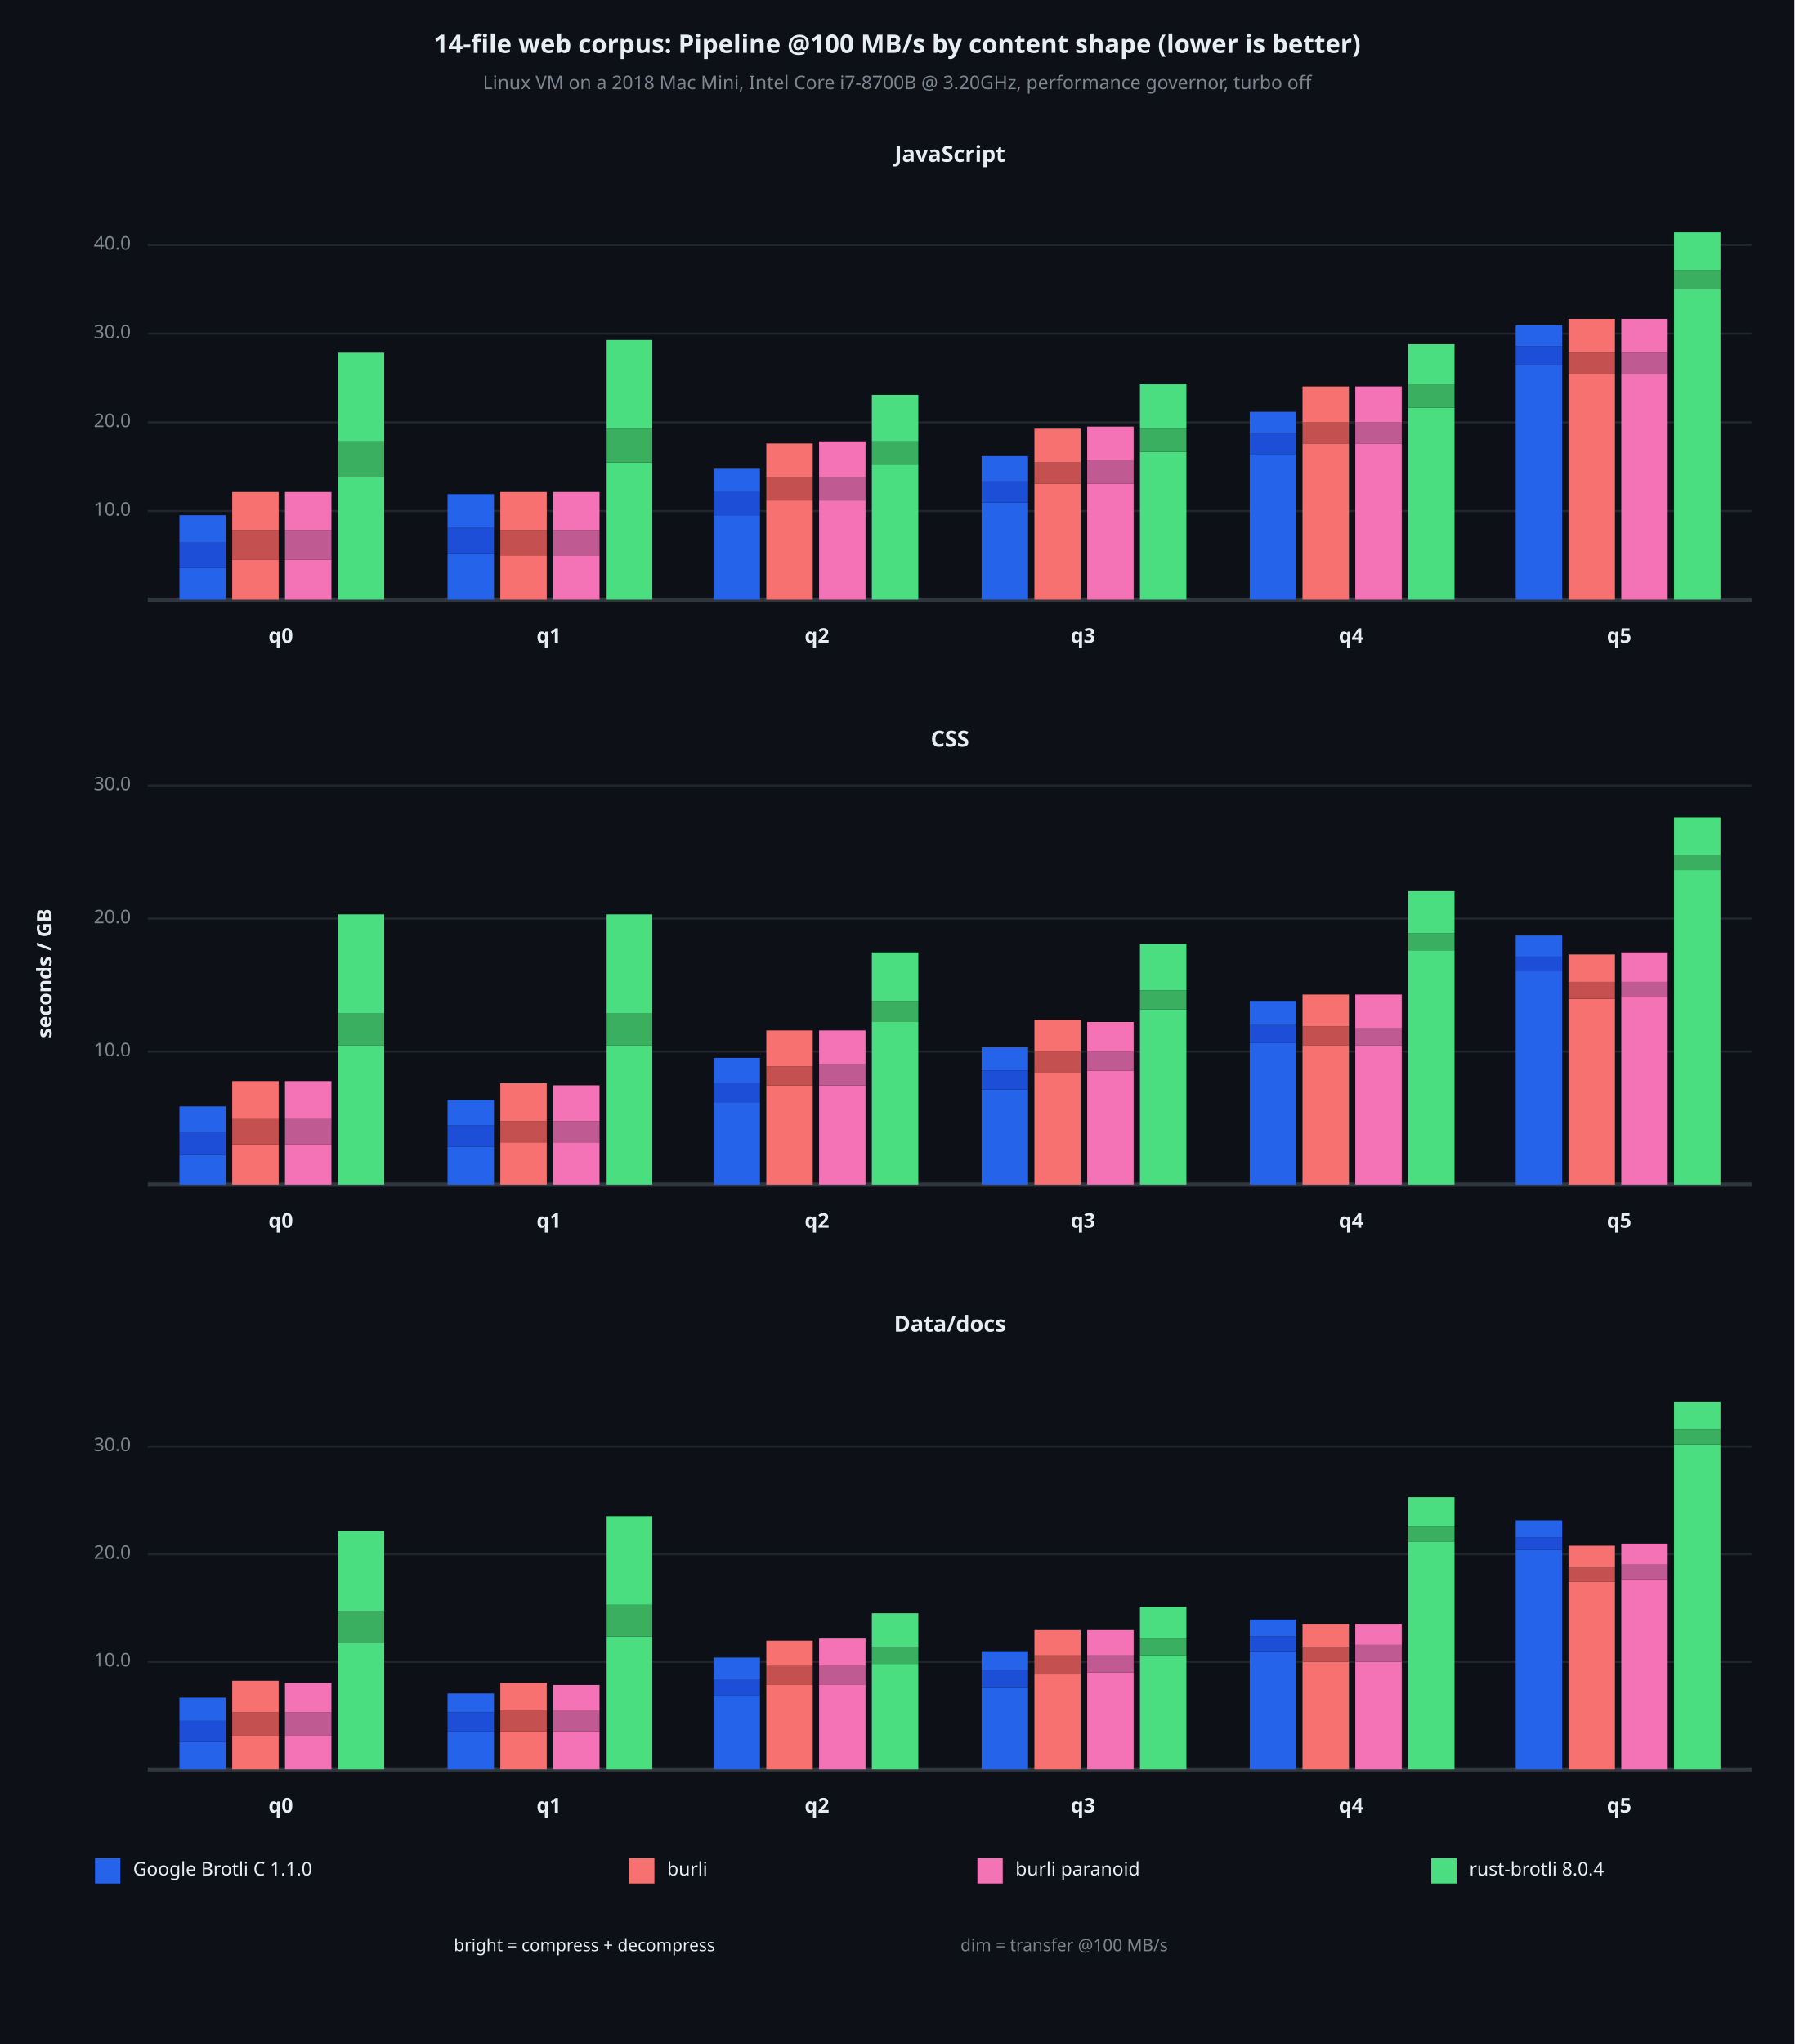
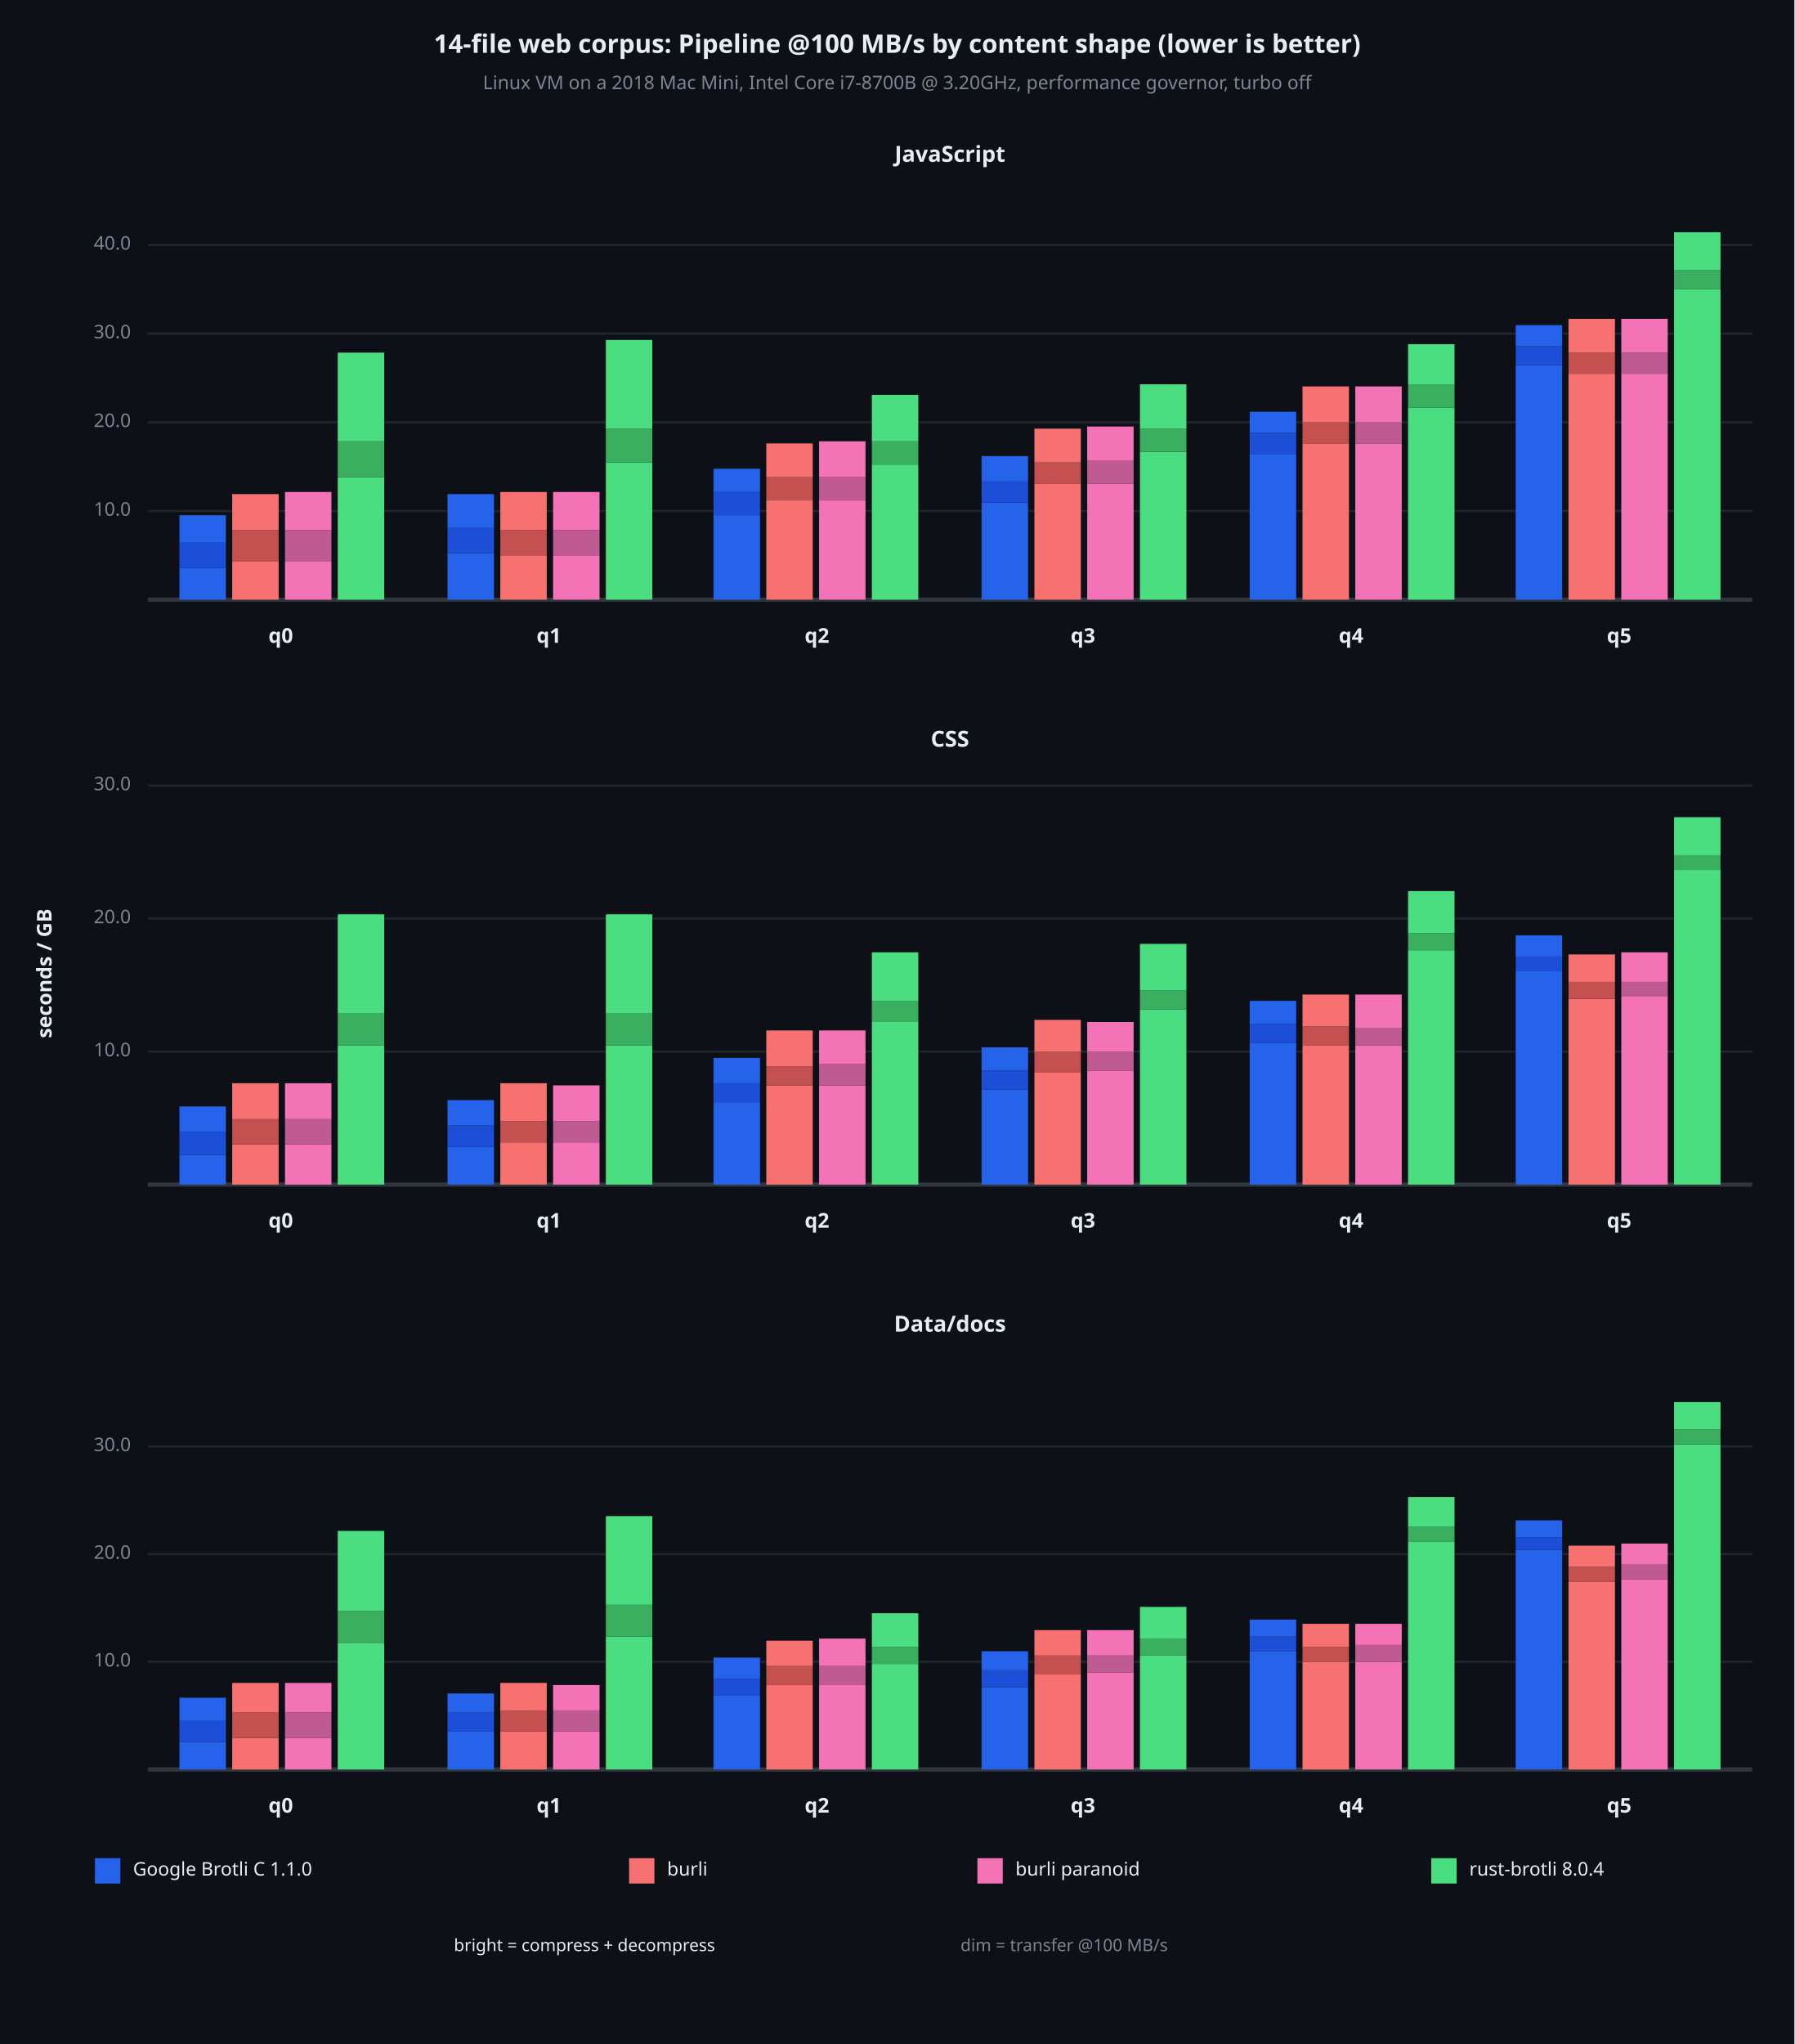
<svg xmlns="http://www.w3.org/2000/svg" viewBox="0 0 850 968" font-family="system-ui, -apple-system, sans-serif">
  <rect x="0" y="0" width="850" height="968" opacity="1" fill="#0D1117" stroke="none" />
  <text x="425" y="22" dy="0.5ex" text-anchor="middle" font-family="sans-serif" font-size="12.097" opacity="1" fill="#E6EDF3" font-weight="bold">
14-file web corpus: Pipeline @100 MB/s by content shape (lower is better)
</text>
  <text x="425" y="40" dy="0.5ex" text-anchor="middle" font-family="sans-serif" font-size="8.871" opacity="1" fill="#7D8590">
Linux VM on a 2018 Mac Mini, Intel Core i7-8700B @ 3.20GHz, performance governor, turbo off
</text>
  <text x="22" y="461" dy="0.5ex" text-anchor="middle" font-family="sans-serif" font-size="9.677" opacity="1" fill="#E6EDF3" font-weight="bold" transform="rotate(270, 22, 461)">
seconds / GB
</text>
  <text x="450" y="74" dy="0.5ex" text-anchor="middle" font-family="sans-serif" font-size="10.484" opacity="1" fill="#E6EDF3" font-weight="bold">
JavaScript
</text>
  <polyline fill="none" opacity="1" stroke="#21262D" stroke-width="1" points="70,242 830,242 " />
  <text x="62" y="242" dy="0.5ex" text-anchor="end" font-family="sans-serif" font-size="8.871" opacity="1" fill="#7D8590">
10.0
</text>
  <polyline fill="none" opacity="1" stroke="#21262D" stroke-width="1" points="70,200 830,200 " />
  <text x="62" y="200" dy="0.5ex" text-anchor="end" font-family="sans-serif" font-size="8.871" opacity="1" fill="#7D8590">
20.0
</text>
  <polyline fill="none" opacity="1" stroke="#21262D" stroke-width="1" points="70,158 830,158 " />
  <text x="62" y="158" dy="0.5ex" text-anchor="end" font-family="sans-serif" font-size="8.871" opacity="1" fill="#7D8590">
30.0
</text>
  <polyline fill="none" opacity="1" stroke="#21262D" stroke-width="1" points="70,116 830,116 " />
  <text x="62" y="116" dy="0.5ex" text-anchor="end" font-family="sans-serif" font-size="8.871" opacity="1" fill="#7D8590">
40.0
</text>
  <polyline fill="none" opacity="1" stroke="#30363D" stroke-width="2" points="70,284 830,284 " />
  <rect x="85" y="269" width="22" height="15" opacity="1" fill="#2563EB" stroke="none" />
  <rect x="85" y="257" width="22" height="12" opacity="1" fill="#1D4ED8" stroke="none" />
  <rect x="85" y="244" width="22" height="13" opacity="1" fill="#2563EB" stroke="none" />
-   <rect x="110" y="265" width="22" height="19" opacity="1" fill="#F87171" stroke="none" />
-   <rect x="110" y="251" width="22" height="14" opacity="1" fill="#C45050" stroke="none" />
-   <rect x="110" y="233" width="22" height="18" opacity="1" fill="#F87171" stroke="none" />
-   <rect x="135" y="265" width="22" height="19" opacity="1" fill="#F472B6" stroke="none" />
-   <rect x="135" y="251" width="22" height="14" opacity="1" fill="#C05A92" stroke="none" />
+   <rect x="110" y="266" width="22" height="18" opacity="1" fill="#F87171" stroke="none" />
+   <rect x="110" y="251" width="22" height="15" opacity="1" fill="#C45050" stroke="none" />
+   <rect x="110" y="234" width="22" height="17" opacity="1" fill="#F87171" stroke="none" />
+   <rect x="135" y="266" width="22" height="18" opacity="1" fill="#F472B6" stroke="none" />
+   <rect x="135" y="251" width="22" height="15" opacity="1" fill="#C05A92" stroke="none" />
  <rect x="135" y="233" width="22" height="18" opacity="1" fill="#F472B6" stroke="none" />
  <rect x="160" y="226" width="22" height="58" opacity="1" fill="#4ADE80" stroke="none" />
  <rect x="160" y="209" width="22" height="17" opacity="1" fill="#3AAF60" stroke="none" />
  <rect x="160" y="167" width="22" height="42" opacity="1" fill="#4ADE80" stroke="none" />
  <text x="133" y="302" dy="0.5ex" text-anchor="middle" font-family="sans-serif" font-size="9.677" opacity="1" fill="#E6EDF3" font-weight="bold">
q0
</text>
  <rect x="212" y="262" width="22" height="22" opacity="1" fill="#2563EB" stroke="none" />
  <rect x="212" y="250" width="22" height="12" opacity="1" fill="#1D4ED8" stroke="none" />
  <rect x="212" y="234" width="22" height="16" opacity="1" fill="#2563EB" stroke="none" />
  <rect x="237" y="263" width="22" height="21" opacity="1" fill="#F87171" stroke="none" />
  <rect x="237" y="251" width="22" height="12" opacity="1" fill="#C45050" stroke="none" />
  <rect x="237" y="233" width="22" height="18" opacity="1" fill="#F87171" stroke="none" />
  <rect x="262" y="263" width="22" height="21" opacity="1" fill="#F472B6" stroke="none" />
  <rect x="262" y="251" width="22" height="12" opacity="1" fill="#C05A92" stroke="none" />
  <rect x="262" y="233" width="22" height="18" opacity="1" fill="#F472B6" stroke="none" />
  <rect x="287" y="219" width="22" height="65" opacity="1" fill="#4ADE80" stroke="none" />
  <rect x="287" y="203" width="22" height="16" opacity="1" fill="#3AAF60" stroke="none" />
  <rect x="287" y="161" width="22" height="42" opacity="1" fill="#4ADE80" stroke="none" />
  <text x="260" y="302" dy="0.5ex" text-anchor="middle" font-family="sans-serif" font-size="9.677" opacity="1" fill="#E6EDF3" font-weight="bold">
q1
</text>
  <rect x="338" y="244" width="22" height="40" opacity="1" fill="#2563EB" stroke="none" />
  <rect x="338" y="233" width="22" height="11" opacity="1" fill="#1D4ED8" stroke="none" />
  <rect x="338" y="222" width="22" height="11" opacity="1" fill="#2563EB" stroke="none" />
  <rect x="363" y="237" width="22" height="47" opacity="1" fill="#F87171" stroke="none" />
  <rect x="363" y="226" width="22" height="11" opacity="1" fill="#C45050" stroke="none" />
  <rect x="363" y="210" width="22" height="16" opacity="1" fill="#F87171" stroke="none" />
  <rect x="388" y="237" width="22" height="47" opacity="1" fill="#F472B6" stroke="none" />
  <rect x="388" y="226" width="22" height="11" opacity="1" fill="#C05A92" stroke="none" />
  <rect x="388" y="209" width="22" height="17" opacity="1" fill="#F472B6" stroke="none" />
  <rect x="413" y="220" width="22" height="64" opacity="1" fill="#4ADE80" stroke="none" />
  <rect x="413" y="209" width="22" height="11" opacity="1" fill="#3AAF60" stroke="none" />
  <rect x="413" y="187" width="22" height="22" opacity="1" fill="#4ADE80" stroke="none" />
  <text x="387" y="302" dy="0.5ex" text-anchor="middle" font-family="sans-serif" font-size="9.677" opacity="1" fill="#E6EDF3" font-weight="bold">
q2
</text>
  <rect x="465" y="238" width="22" height="46" opacity="1" fill="#2563EB" stroke="none" />
  <rect x="465" y="228" width="22" height="10" opacity="1" fill="#1D4ED8" stroke="none" />
  <rect x="465" y="216" width="22" height="12" opacity="1" fill="#2563EB" stroke="none" />
  <rect x="490" y="229" width="22" height="55" opacity="1" fill="#F87171" stroke="none" />
  <rect x="490" y="219" width="22" height="10" opacity="1" fill="#C45050" stroke="none" />
  <rect x="490" y="203" width="22" height="16" opacity="1" fill="#F87171" stroke="none" />
  <rect x="515" y="229" width="22" height="55" opacity="1" fill="#F472B6" stroke="none" />
  <rect x="515" y="218" width="22" height="11" opacity="1" fill="#C05A92" stroke="none" />
  <rect x="515" y="202" width="22" height="16" opacity="1" fill="#F472B6" stroke="none" />
  <rect x="540" y="214" width="22" height="70" opacity="1" fill="#4ADE80" stroke="none" />
  <rect x="540" y="203" width="22" height="11" opacity="1" fill="#3AAF60" stroke="none" />
  <rect x="540" y="182" width="22" height="21" opacity="1" fill="#4ADE80" stroke="none" />
  <text x="513" y="302" dy="0.5ex" text-anchor="middle" font-family="sans-serif" font-size="9.677" opacity="1" fill="#E6EDF3" font-weight="bold">
q3
</text>
  <rect x="592" y="215" width="22" height="69" opacity="1" fill="#2563EB" stroke="none" />
  <rect x="592" y="205" width="22" height="10" opacity="1" fill="#1D4ED8" stroke="none" />
  <rect x="592" y="195" width="22" height="10" opacity="1" fill="#2563EB" stroke="none" />
  <rect x="617" y="210" width="22" height="74" opacity="1" fill="#F87171" stroke="none" />
  <rect x="617" y="200" width="22" height="10" opacity="1" fill="#C45050" stroke="none" />
  <rect x="617" y="183" width="22" height="17" opacity="1" fill="#F87171" stroke="none" />
  <rect x="642" y="210" width="22" height="74" opacity="1" fill="#F472B6" stroke="none" />
  <rect x="642" y="200" width="22" height="10" opacity="1" fill="#C05A92" stroke="none" />
  <rect x="642" y="183" width="22" height="17" opacity="1" fill="#F472B6" stroke="none" />
  <rect x="667" y="193" width="22" height="91" opacity="1" fill="#4ADE80" stroke="none" />
  <rect x="667" y="182" width="22" height="11" opacity="1" fill="#3AAF60" stroke="none" />
  <rect x="667" y="163" width="22" height="19" opacity="1" fill="#4ADE80" stroke="none" />
  <text x="640" y="302" dy="0.5ex" text-anchor="middle" font-family="sans-serif" font-size="9.677" opacity="1" fill="#E6EDF3" font-weight="bold">
q4
</text>
  <rect x="718" y="173" width="22" height="111" opacity="1" fill="#2563EB" stroke="none" />
  <rect x="718" y="164" width="22" height="9" opacity="1" fill="#1D4ED8" stroke="none" />
  <rect x="718" y="154" width="22" height="10" opacity="1" fill="#2563EB" stroke="none" />
  <rect x="743" y="177" width="22" height="107" opacity="1" fill="#F87171" stroke="none" />
  <rect x="743" y="167" width="22" height="10" opacity="1" fill="#C45050" stroke="none" />
  <rect x="743" y="151" width="22" height="16" opacity="1" fill="#F87171" stroke="none" />
  <rect x="768" y="177" width="22" height="107" opacity="1" fill="#F472B6" stroke="none" />
  <rect x="768" y="167" width="22" height="10" opacity="1" fill="#C05A92" stroke="none" />
  <rect x="768" y="151" width="22" height="16" opacity="1" fill="#F472B6" stroke="none" />
  <rect x="793" y="137" width="22" height="147" opacity="1" fill="#4ADE80" stroke="none" />
  <rect x="793" y="128" width="22" height="9" opacity="1" fill="#3AAF60" stroke="none" />
  <rect x="793" y="110" width="22" height="18" opacity="1" fill="#4ADE80" stroke="none" />
  <text x="767" y="302" dy="0.5ex" text-anchor="middle" font-family="sans-serif" font-size="9.677" opacity="1" fill="#E6EDF3" font-weight="bold">
q5
</text>
  <text x="450" y="351" dy="0.5ex" text-anchor="middle" font-family="sans-serif" font-size="10.484" opacity="1" fill="#E6EDF3" font-weight="bold">
CSS
</text>
  <polyline fill="none" opacity="1" stroke="#21262D" stroke-width="1" points="70,498 830,498 " />
  <text x="62" y="498" dy="0.5ex" text-anchor="end" font-family="sans-serif" font-size="8.871" opacity="1" fill="#7D8590">
10.0
</text>
  <polyline fill="none" opacity="1" stroke="#21262D" stroke-width="1" points="70,435 830,435 " />
  <text x="62" y="435" dy="0.5ex" text-anchor="end" font-family="sans-serif" font-size="8.871" opacity="1" fill="#7D8590">
20.0
</text>
  <polyline fill="none" opacity="1" stroke="#21262D" stroke-width="1" points="70,372 830,372 " />
  <text x="62" y="372" dy="0.5ex" text-anchor="end" font-family="sans-serif" font-size="8.871" opacity="1" fill="#7D8590">
30.0
</text>
  <polyline fill="none" opacity="1" stroke="#30363D" stroke-width="2" points="70,561 830,561 " />
  <rect x="85" y="547" width="22" height="14" opacity="1" fill="#2563EB" stroke="none" />
  <rect x="85" y="536" width="22" height="11" opacity="1" fill="#1D4ED8" stroke="none" />
  <rect x="85" y="524" width="22" height="12" opacity="1" fill="#2563EB" stroke="none" />
  <rect x="110" y="542" width="22" height="19" opacity="1" fill="#F87171" stroke="none" />
  <rect x="110" y="530" width="22" height="12" opacity="1" fill="#C45050" stroke="none" />
-   <rect x="110" y="512" width="22" height="18" opacity="1" fill="#F87171" stroke="none" />
+   <rect x="110" y="513" width="22" height="17" opacity="1" fill="#F87171" stroke="none" />
  <rect x="135" y="542" width="22" height="19" opacity="1" fill="#F472B6" stroke="none" />
  <rect x="135" y="530" width="22" height="12" opacity="1" fill="#C05A92" stroke="none" />
-   <rect x="135" y="512" width="22" height="18" opacity="1" fill="#F472B6" stroke="none" />
+   <rect x="135" y="513" width="22" height="17" opacity="1" fill="#F472B6" stroke="none" />
  <rect x="160" y="495" width="22" height="66" opacity="1" fill="#4ADE80" stroke="none" />
  <rect x="160" y="480" width="22" height="15" opacity="1" fill="#3AAF60" stroke="none" />
  <rect x="160" y="433" width="22" height="47" opacity="1" fill="#4ADE80" stroke="none" />
  <text x="133" y="579" dy="0.5ex" text-anchor="middle" font-family="sans-serif" font-size="9.677" opacity="1" fill="#E6EDF3" font-weight="bold">
q0
</text>
  <rect x="212" y="543" width="22" height="18" opacity="1" fill="#2563EB" stroke="none" />
  <rect x="212" y="533" width="22" height="10" opacity="1" fill="#1D4ED8" stroke="none" />
  <rect x="212" y="521" width="22" height="12" opacity="1" fill="#2563EB" stroke="none" />
  <rect x="237" y="541" width="22" height="20" opacity="1" fill="#F87171" stroke="none" />
  <rect x="237" y="531" width="22" height="10" opacity="1" fill="#C45050" stroke="none" />
  <rect x="237" y="513" width="22" height="18" opacity="1" fill="#F87171" stroke="none" />
  <rect x="262" y="541" width="22" height="20" opacity="1" fill="#F472B6" stroke="none" />
  <rect x="262" y="531" width="22" height="10" opacity="1" fill="#C05A92" stroke="none" />
  <rect x="262" y="514" width="22" height="17" opacity="1" fill="#F472B6" stroke="none" />
  <rect x="287" y="495" width="22" height="66" opacity="1" fill="#4ADE80" stroke="none" />
  <rect x="287" y="480" width="22" height="15" opacity="1" fill="#3AAF60" stroke="none" />
  <rect x="287" y="433" width="22" height="47" opacity="1" fill="#4ADE80" stroke="none" />
  <text x="260" y="579" dy="0.5ex" text-anchor="middle" font-family="sans-serif" font-size="9.677" opacity="1" fill="#E6EDF3" font-weight="bold">
q1
</text>
  <rect x="338" y="522" width="22" height="39" opacity="1" fill="#2563EB" stroke="none" />
  <rect x="338" y="513" width="22" height="9" opacity="1" fill="#1D4ED8" stroke="none" />
  <rect x="338" y="501" width="22" height="12" opacity="1" fill="#2563EB" stroke="none" />
  <rect x="363" y="514" width="22" height="47" opacity="1" fill="#F87171" stroke="none" />
  <rect x="363" y="505" width="22" height="9" opacity="1" fill="#C45050" stroke="none" />
  <rect x="363" y="488" width="22" height="17" opacity="1" fill="#F87171" stroke="none" />
  <rect x="388" y="514" width="22" height="47" opacity="1" fill="#F472B6" stroke="none" />
  <rect x="388" y="504" width="22" height="10" opacity="1" fill="#C05A92" stroke="none" />
  <rect x="388" y="488" width="22" height="16" opacity="1" fill="#F472B6" stroke="none" />
  <rect x="413" y="484" width="22" height="77" opacity="1" fill="#4ADE80" stroke="none" />
  <rect x="413" y="474" width="22" height="10" opacity="1" fill="#3AAF60" stroke="none" />
  <rect x="413" y="451" width="22" height="23" opacity="1" fill="#4ADE80" stroke="none" />
  <text x="387" y="579" dy="0.5ex" text-anchor="middle" font-family="sans-serif" font-size="9.677" opacity="1" fill="#E6EDF3" font-weight="bold">
q2
</text>
  <rect x="465" y="516" width="22" height="45" opacity="1" fill="#2563EB" stroke="none" />
  <rect x="465" y="507" width="22" height="9" opacity="1" fill="#1D4ED8" stroke="none" />
  <rect x="465" y="496" width="22" height="11" opacity="1" fill="#2563EB" stroke="none" />
  <rect x="490" y="508" width="22" height="53" opacity="1" fill="#F87171" stroke="none" />
  <rect x="490" y="498" width="22" height="10" opacity="1" fill="#C45050" stroke="none" />
  <rect x="490" y="483" width="22" height="15" opacity="1" fill="#F87171" stroke="none" />
  <rect x="515" y="507" width="22" height="54" opacity="1" fill="#F472B6" stroke="none" />
  <rect x="515" y="498" width="22" height="9" opacity="1" fill="#C05A92" stroke="none" />
  <rect x="515" y="484" width="22" height="14" opacity="1" fill="#F472B6" stroke="none" />
  <rect x="540" y="478" width="22" height="83" opacity="1" fill="#4ADE80" stroke="none" />
  <rect x="540" y="469" width="22" height="9" opacity="1" fill="#3AAF60" stroke="none" />
  <rect x="540" y="447" width="22" height="22" opacity="1" fill="#4ADE80" stroke="none" />
  <text x="513" y="579" dy="0.5ex" text-anchor="middle" font-family="sans-serif" font-size="9.677" opacity="1" fill="#E6EDF3" font-weight="bold">
q3
</text>
  <rect x="592" y="494" width="22" height="67" opacity="1" fill="#2563EB" stroke="none" />
  <rect x="592" y="485" width="22" height="9" opacity="1" fill="#1D4ED8" stroke="none" />
  <rect x="592" y="474" width="22" height="11" opacity="1" fill="#2563EB" stroke="none" />
  <rect x="617" y="495" width="22" height="66" opacity="1" fill="#F87171" stroke="none" />
  <rect x="617" y="486" width="22" height="9" opacity="1" fill="#C45050" stroke="none" />
  <rect x="617" y="471" width="22" height="15" opacity="1" fill="#F87171" stroke="none" />
  <rect x="642" y="495" width="22" height="66" opacity="1" fill="#F472B6" stroke="none" />
  <rect x="642" y="487" width="22" height="8" opacity="1" fill="#C05A92" stroke="none" />
  <rect x="642" y="471" width="22" height="16" opacity="1" fill="#F472B6" stroke="none" />
  <rect x="667" y="450" width="22" height="111" opacity="1" fill="#4ADE80" stroke="none" />
  <rect x="667" y="442" width="22" height="8" opacity="1" fill="#3AAF60" stroke="none" />
  <rect x="667" y="422" width="22" height="20" opacity="1" fill="#4ADE80" stroke="none" />
  <text x="640" y="579" dy="0.5ex" text-anchor="middle" font-family="sans-serif" font-size="9.677" opacity="1" fill="#E6EDF3" font-weight="bold">
q4
</text>
  <rect x="718" y="460" width="22" height="101" opacity="1" fill="#2563EB" stroke="none" />
  <rect x="718" y="453" width="22" height="7" opacity="1" fill="#1D4ED8" stroke="none" />
  <rect x="718" y="443" width="22" height="10" opacity="1" fill="#2563EB" stroke="none" />
  <rect x="743" y="473" width="22" height="88" opacity="1" fill="#F87171" stroke="none" />
  <rect x="743" y="465" width="22" height="8" opacity="1" fill="#C45050" stroke="none" />
  <rect x="743" y="452" width="22" height="13" opacity="1" fill="#F87171" stroke="none" />
  <rect x="768" y="472" width="22" height="89" opacity="1" fill="#F472B6" stroke="none" />
  <rect x="768" y="465" width="22" height="7" opacity="1" fill="#C05A92" stroke="none" />
  <rect x="768" y="451" width="22" height="14" opacity="1" fill="#F472B6" stroke="none" />
  <rect x="793" y="412" width="22" height="149" opacity="1" fill="#4ADE80" stroke="none" />
  <rect x="793" y="405" width="22" height="7" opacity="1" fill="#3AAF60" stroke="none" />
  <rect x="793" y="387" width="22" height="18" opacity="1" fill="#4ADE80" stroke="none" />
  <text x="767" y="579" dy="0.5ex" text-anchor="middle" font-family="sans-serif" font-size="9.677" opacity="1" fill="#E6EDF3" font-weight="bold">
q5
</text>
  <text x="450" y="628" dy="0.5ex" text-anchor="middle" font-family="sans-serif" font-size="10.484" opacity="1" fill="#E6EDF3" font-weight="bold">
Data/docs
</text>
  <polyline fill="none" opacity="1" stroke="#21262D" stroke-width="1" points="70,787 830,787 " />
  <text x="62" y="787" dy="0.5ex" text-anchor="end" font-family="sans-serif" font-size="8.871" opacity="1" fill="#7D8590">
10.0
</text>
  <polyline fill="none" opacity="1" stroke="#21262D" stroke-width="1" points="70,736 830,736 " />
  <text x="62" y="736" dy="0.5ex" text-anchor="end" font-family="sans-serif" font-size="8.871" opacity="1" fill="#7D8590">
20.0
</text>
  <polyline fill="none" opacity="1" stroke="#21262D" stroke-width="1" points="70,685 830,685 " />
  <text x="62" y="685" dy="0.5ex" text-anchor="end" font-family="sans-serif" font-size="8.871" opacity="1" fill="#7D8590">
30.0
</text>
  <polyline fill="none" opacity="1" stroke="#30363D" stroke-width="2" points="70,838 830,838 " />
  <rect x="85" y="825" width="22" height="13" opacity="1" fill="#2563EB" stroke="none" />
  <rect x="85" y="815" width="22" height="10" opacity="1" fill="#1D4ED8" stroke="none" />
  <rect x="85" y="804" width="22" height="11" opacity="1" fill="#2563EB" stroke="none" />
-   <rect x="110" y="822" width="22" height="16" opacity="1" fill="#F87171" stroke="none" />
-   <rect x="110" y="811" width="22" height="11" opacity="1" fill="#C45050" stroke="none" />
-   <rect x="110" y="796" width="22" height="15" opacity="1" fill="#F87171" stroke="none" />
-   <rect x="135" y="822" width="22" height="16" opacity="1" fill="#F472B6" stroke="none" />
-   <rect x="135" y="811" width="22" height="11" opacity="1" fill="#C05A92" stroke="none" />
+   <rect x="110" y="823" width="22" height="15" opacity="1" fill="#F87171" stroke="none" />
+   <rect x="110" y="811" width="22" height="12" opacity="1" fill="#C45050" stroke="none" />
+   <rect x="110" y="797" width="22" height="14" opacity="1" fill="#F87171" stroke="none" />
+   <rect x="135" y="823" width="22" height="15" opacity="1" fill="#F472B6" stroke="none" />
+   <rect x="135" y="811" width="22" height="12" opacity="1" fill="#C05A92" stroke="none" />
  <rect x="135" y="797" width="22" height="14" opacity="1" fill="#F472B6" stroke="none" />
  <rect x="160" y="778" width="22" height="60" opacity="1" fill="#4ADE80" stroke="none" />
  <rect x="160" y="763" width="22" height="15" opacity="1" fill="#3AAF60" stroke="none" />
  <rect x="160" y="725" width="22" height="38" opacity="1" fill="#4ADE80" stroke="none" />
  <text x="133" y="856" dy="0.5ex" text-anchor="middle" font-family="sans-serif" font-size="9.677" opacity="1" fill="#E6EDF3" font-weight="bold">
q0
</text>
  <rect x="212" y="820" width="22" height="18" opacity="1" fill="#2563EB" stroke="none" />
  <rect x="212" y="811" width="22" height="9" opacity="1" fill="#1D4ED8" stroke="none" />
  <rect x="212" y="802" width="22" height="9" opacity="1" fill="#2563EB" stroke="none" />
  <rect x="237" y="820" width="22" height="18" opacity="1" fill="#F87171" stroke="none" />
  <rect x="237" y="810" width="22" height="10" opacity="1" fill="#C45050" stroke="none" />
  <rect x="237" y="797" width="22" height="13" opacity="1" fill="#F87171" stroke="none" />
  <rect x="262" y="820" width="22" height="18" opacity="1" fill="#F472B6" stroke="none" />
  <rect x="262" y="810" width="22" height="10" opacity="1" fill="#C05A92" stroke="none" />
  <rect x="262" y="798" width="22" height="12" opacity="1" fill="#F472B6" stroke="none" />
  <rect x="287" y="775" width="22" height="63" opacity="1" fill="#4ADE80" stroke="none" />
  <rect x="287" y="760" width="22" height="15" opacity="1" fill="#3AAF60" stroke="none" />
  <rect x="287" y="718" width="22" height="42" opacity="1" fill="#4ADE80" stroke="none" />
  <text x="260" y="856" dy="0.5ex" text-anchor="middle" font-family="sans-serif" font-size="9.677" opacity="1" fill="#E6EDF3" font-weight="bold">
q1
</text>
  <rect x="338" y="803" width="22" height="35" opacity="1" fill="#2563EB" stroke="none" />
  <rect x="338" y="795" width="22" height="8" opacity="1" fill="#1D4ED8" stroke="none" />
  <rect x="338" y="785" width="22" height="10" opacity="1" fill="#2563EB" stroke="none" />
  <rect x="363" y="798" width="22" height="40" opacity="1" fill="#F87171" stroke="none" />
  <rect x="363" y="789" width="22" height="9" opacity="1" fill="#C45050" stroke="none" />
  <rect x="363" y="777" width="22" height="12" opacity="1" fill="#F87171" stroke="none" />
  <rect x="388" y="798" width="22" height="40" opacity="1" fill="#F472B6" stroke="none" />
  <rect x="388" y="789" width="22" height="9" opacity="1" fill="#C05A92" stroke="none" />
  <rect x="388" y="776" width="22" height="13" opacity="1" fill="#F472B6" stroke="none" />
  <rect x="413" y="788" width="22" height="50" opacity="1" fill="#4ADE80" stroke="none" />
  <rect x="413" y="780" width="22" height="8" opacity="1" fill="#3AAF60" stroke="none" />
  <rect x="413" y="764" width="22" height="16" opacity="1" fill="#4ADE80" stroke="none" />
  <text x="387" y="856" dy="0.5ex" text-anchor="middle" font-family="sans-serif" font-size="9.677" opacity="1" fill="#E6EDF3" font-weight="bold">
q2
</text>
  <rect x="465" y="799" width="22" height="39" opacity="1" fill="#2563EB" stroke="none" />
  <rect x="465" y="791" width="22" height="8" opacity="1" fill="#1D4ED8" stroke="none" />
  <rect x="465" y="782" width="22" height="9" opacity="1" fill="#2563EB" stroke="none" />
  <rect x="490" y="793" width="22" height="45" opacity="1" fill="#F87171" stroke="none" />
  <rect x="490" y="784" width="22" height="9" opacity="1" fill="#C45050" stroke="none" />
  <rect x="490" y="772" width="22" height="12" opacity="1" fill="#F87171" stroke="none" />
  <rect x="515" y="792" width="22" height="46" opacity="1" fill="#F472B6" stroke="none" />
  <rect x="515" y="784" width="22" height="8" opacity="1" fill="#C05A92" stroke="none" />
  <rect x="515" y="772" width="22" height="12" opacity="1" fill="#F472B6" stroke="none" />
  <rect x="540" y="784" width="22" height="54" opacity="1" fill="#4ADE80" stroke="none" />
  <rect x="540" y="776" width="22" height="8" opacity="1" fill="#3AAF60" stroke="none" />
  <rect x="540" y="761" width="22" height="15" opacity="1" fill="#4ADE80" stroke="none" />
  <text x="513" y="856" dy="0.5ex" text-anchor="middle" font-family="sans-serif" font-size="9.677" opacity="1" fill="#E6EDF3" font-weight="bold">
q3
</text>
  <rect x="592" y="782" width="22" height="56" opacity="1" fill="#2563EB" stroke="none" />
  <rect x="592" y="775" width="22" height="7" opacity="1" fill="#1D4ED8" stroke="none" />
  <rect x="592" y="767" width="22" height="8" opacity="1" fill="#2563EB" stroke="none" />
  <rect x="617" y="787" width="22" height="51" opacity="1" fill="#F87171" stroke="none" />
  <rect x="617" y="780" width="22" height="7" opacity="1" fill="#C45050" stroke="none" />
  <rect x="617" y="769" width="22" height="11" opacity="1" fill="#F87171" stroke="none" />
  <rect x="642" y="787" width="22" height="51" opacity="1" fill="#F472B6" stroke="none" />
  <rect x="642" y="779" width="22" height="8" opacity="1" fill="#C05A92" stroke="none" />
  <rect x="642" y="769" width="22" height="10" opacity="1" fill="#F472B6" stroke="none" />
  <rect x="667" y="730" width="22" height="108" opacity="1" fill="#4ADE80" stroke="none" />
  <rect x="667" y="723" width="22" height="7" opacity="1" fill="#3AAF60" stroke="none" />
  <rect x="667" y="709" width="22" height="14" opacity="1" fill="#4ADE80" stroke="none" />
  <text x="640" y="856" dy="0.5ex" text-anchor="middle" font-family="sans-serif" font-size="9.677" opacity="1" fill="#E6EDF3" font-weight="bold">
q4
</text>
  <rect x="718" y="734" width="22" height="104" opacity="1" fill="#2563EB" stroke="none" />
  <rect x="718" y="728" width="22" height="6" opacity="1" fill="#1D4ED8" stroke="none" />
  <rect x="718" y="720" width="22" height="8" opacity="1" fill="#2563EB" stroke="none" />
  <rect x="743" y="749" width="22" height="89" opacity="1" fill="#F87171" stroke="none" />
  <rect x="743" y="742" width="22" height="7" opacity="1" fill="#C45050" stroke="none" />
  <rect x="743" y="732" width="22" height="10" opacity="1" fill="#F87171" stroke="none" />
  <rect x="768" y="748" width="22" height="90" opacity="1" fill="#F472B6" stroke="none" />
  <rect x="768" y="741" width="22" height="7" opacity="1" fill="#C05A92" stroke="none" />
  <rect x="768" y="731" width="22" height="10" opacity="1" fill="#F472B6" stroke="none" />
  <rect x="793" y="684" width="22" height="154" opacity="1" fill="#4ADE80" stroke="none" />
  <rect x="793" y="677" width="22" height="7" opacity="1" fill="#3AAF60" stroke="none" />
  <rect x="793" y="664" width="22" height="13" opacity="1" fill="#4ADE80" stroke="none" />
  <text x="767" y="856" dy="0.5ex" text-anchor="middle" font-family="sans-serif" font-size="9.677" opacity="1" fill="#E6EDF3" font-weight="bold">
q5
</text>
  <rect x="45" y="880" width="12" height="12" opacity="1" fill="#2563EB" stroke="none" />
  <text x="63" y="886" dy="0.5ex" text-anchor="start" font-family="sans-serif" font-size="8.871" opacity="1" fill="#E6EDF3">
Google Brotli C 1.1.0
</text>
  <rect x="298" y="880" width="12" height="12" opacity="1" fill="#F87171" stroke="none" />
  <text x="316" y="886" dy="0.5ex" text-anchor="start" font-family="sans-serif" font-size="8.871" opacity="1" fill="#E6EDF3">
burli
</text>
  <rect x="463" y="880" width="12" height="12" opacity="1" fill="#F472B6" stroke="none" />
  <text x="481" y="886" dy="0.5ex" text-anchor="start" font-family="sans-serif" font-size="8.871" opacity="1" fill="#E6EDF3">
burli paranoid
</text>
  <rect x="678" y="880" width="12" height="12" opacity="1" fill="#4ADE80" stroke="none" />
  <text x="696" y="886" dy="0.5ex" text-anchor="start" font-family="sans-serif" font-size="8.871" opacity="1" fill="#E6EDF3">
rust-brotli 8.0.4
</text>
  <text x="215" y="922" dy="0.5ex" text-anchor="start" font-family="sans-serif" font-size="8.065" opacity="1" fill="#E6EDF3">
bright = compress + decompress
</text>
  <text x="455" y="922" dy="0.5ex" text-anchor="start" font-family="sans-serif" font-size="8.065" opacity="1" fill="#7D8590">
dim = transfer @100 MB/s
</text>
</svg>
